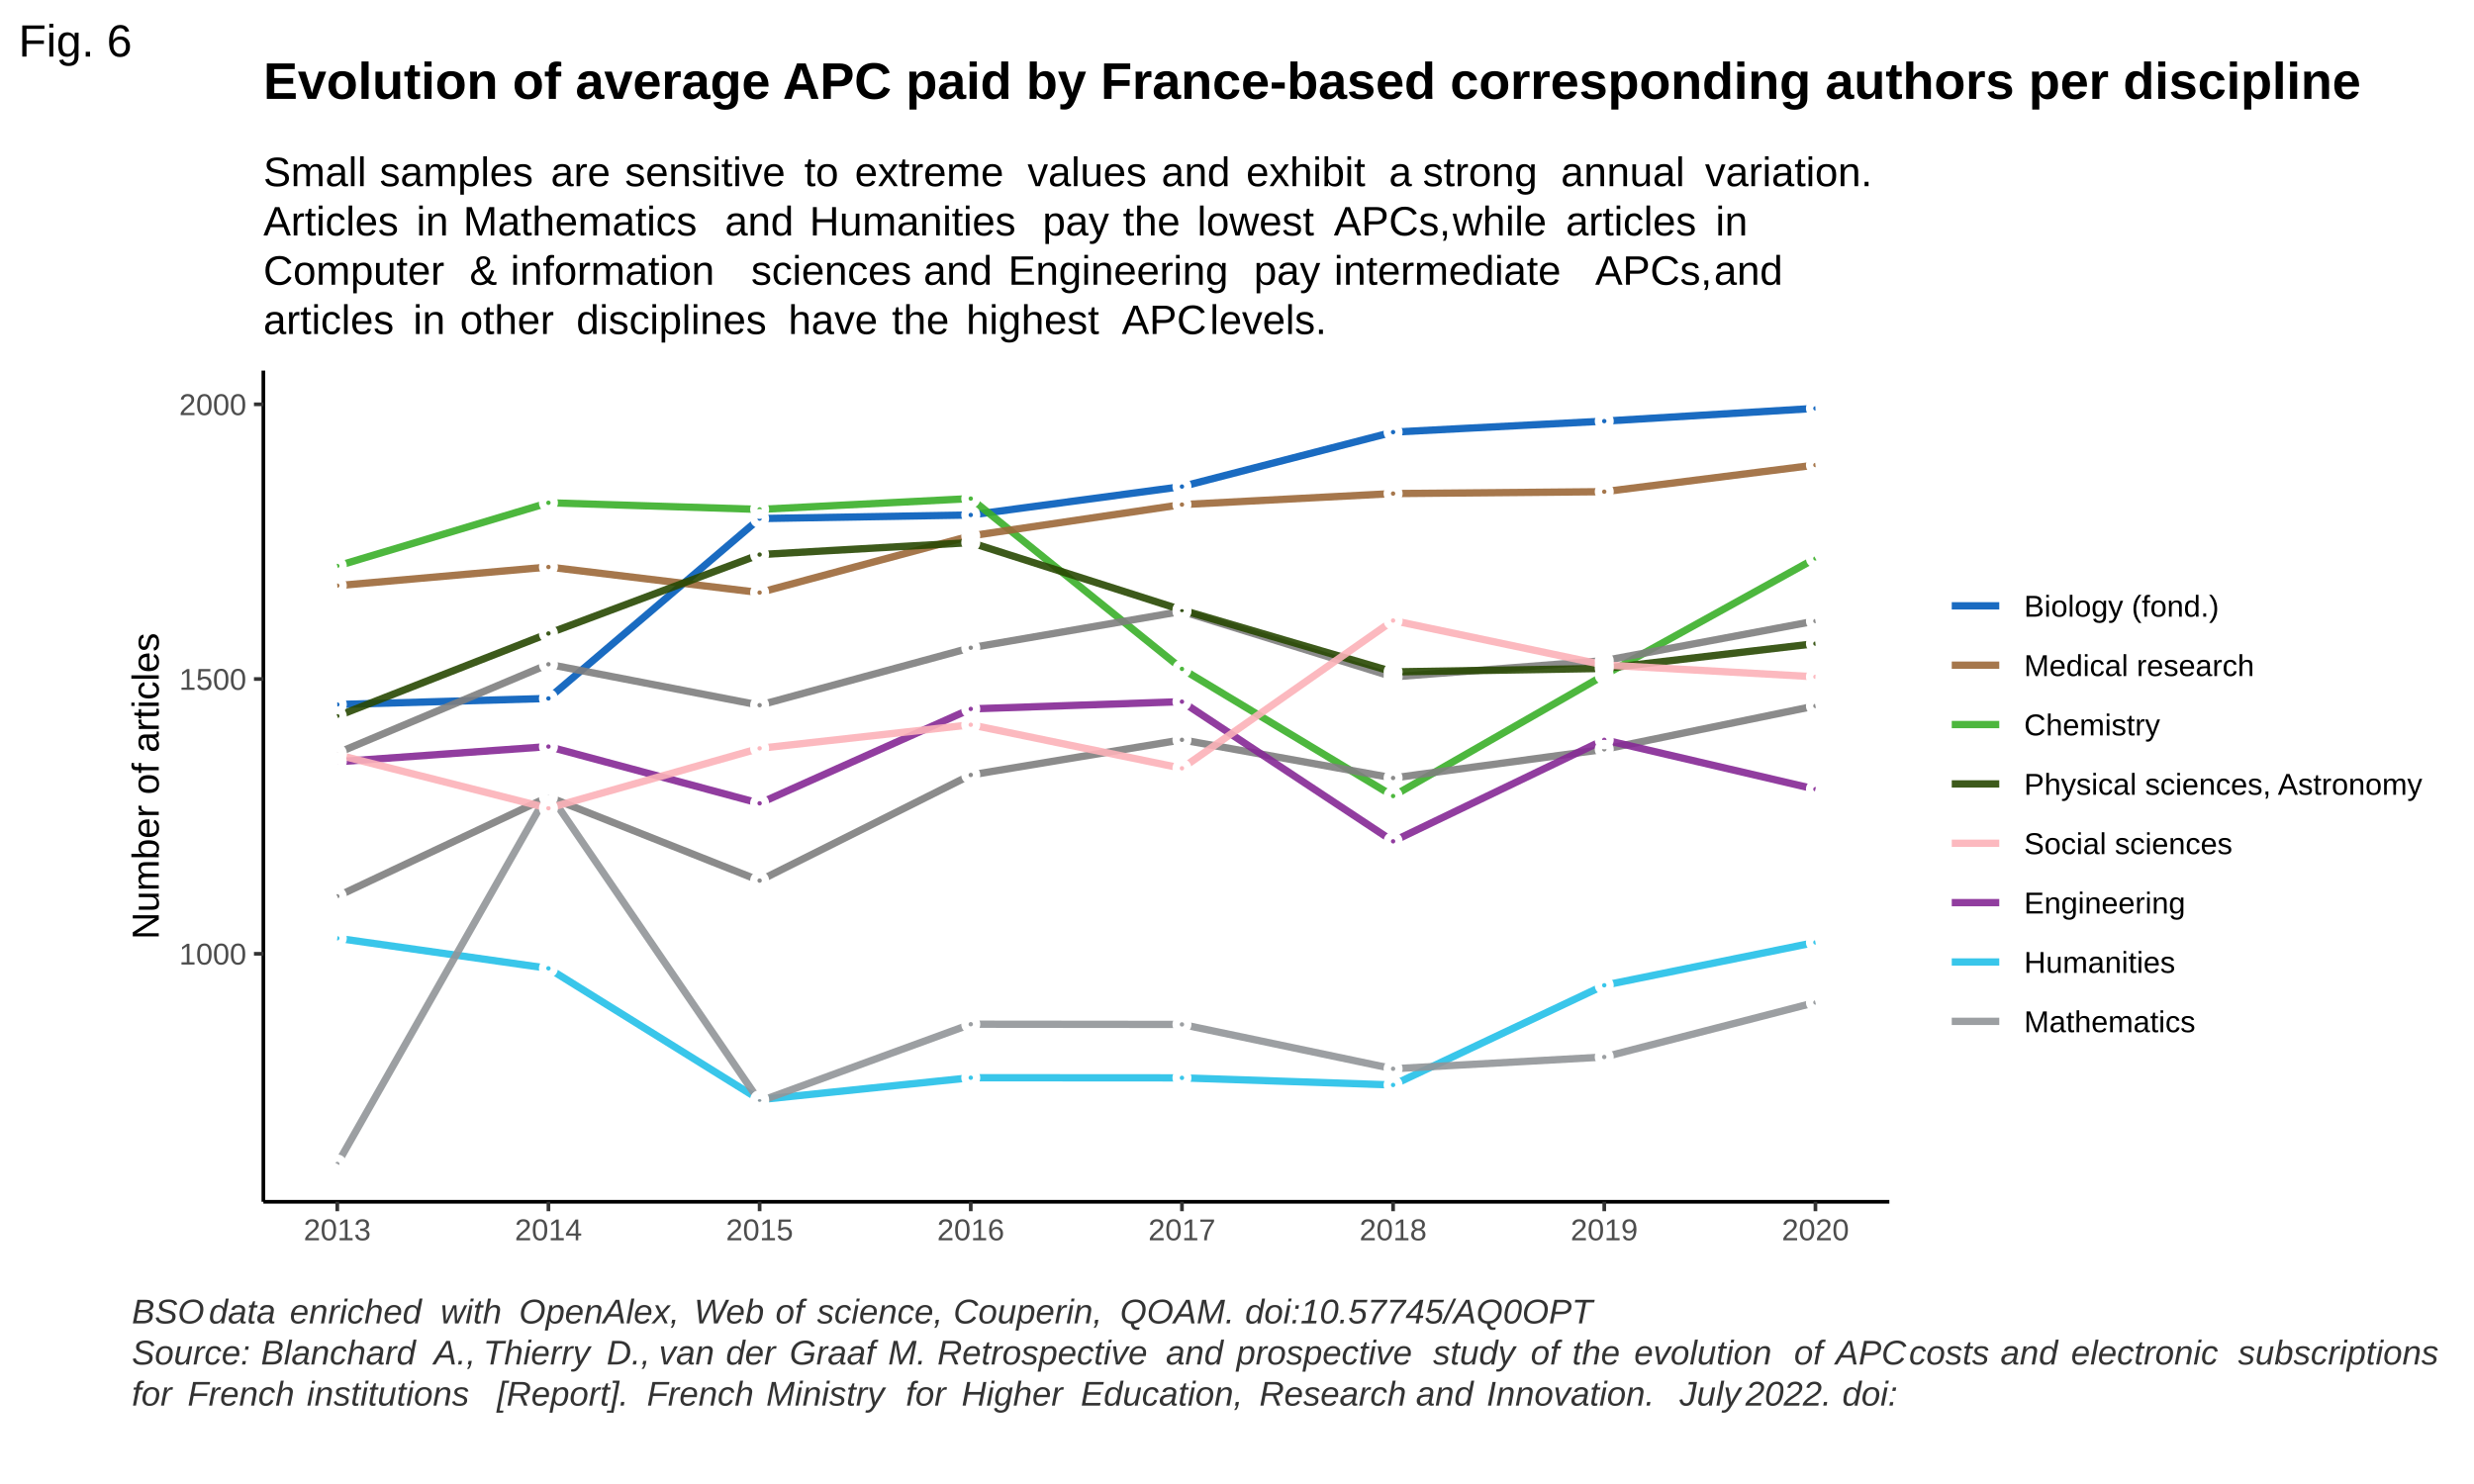
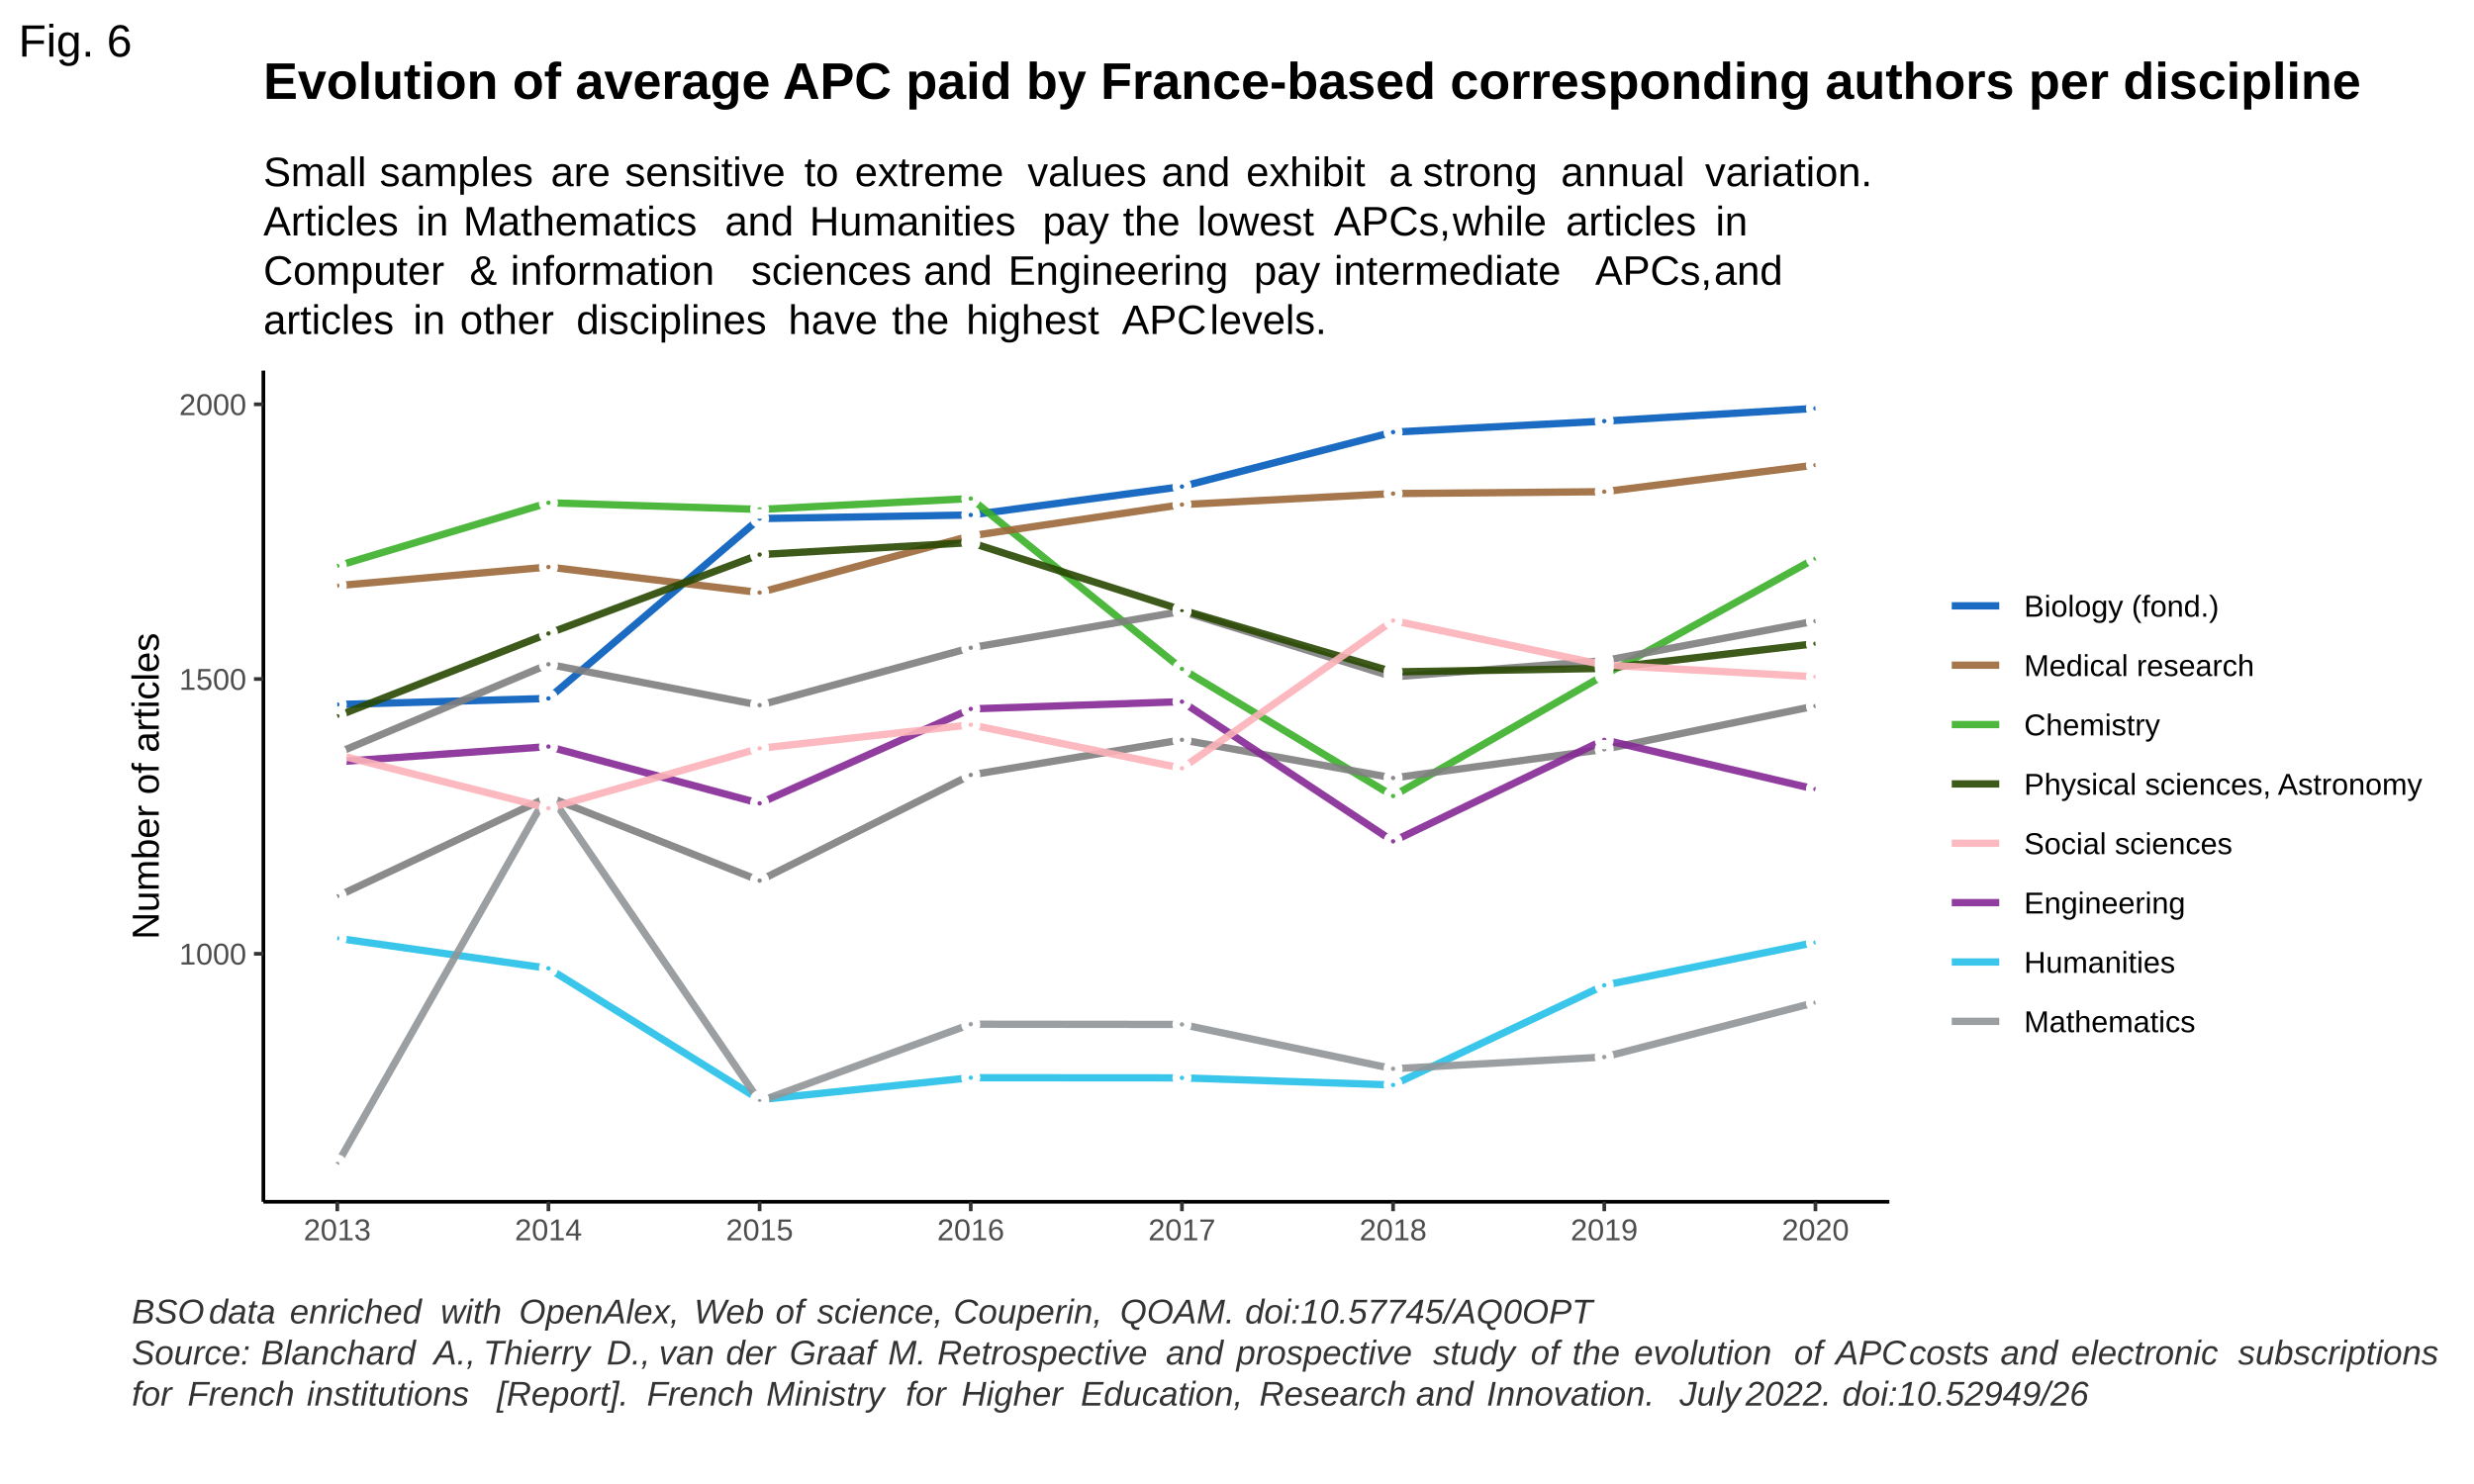
<svg xmlns="http://www.w3.org/2000/svg" class="svglite" width="720.00pt" height="432.00pt" viewBox="0 0 720.00 432.00">
  <defs>
    <style type="text/css">
    .svglite line, .svglite polyline, .svglite polygon, .svglite path, .svglite rect, .svglite circle {
      fill: none;
      stroke: #000000;
      stroke-linecap: round;
      stroke-linejoin: round;
      stroke-miterlimit: 10.00;
    }
    .svglite text {
      white-space: pre;
    }
  </style>
  </defs>
  <rect width="100%" height="100%" style="stroke: none; fill: #FFFFFF;" />
  <defs>
    <clipPath id="cpMC4wMHw3MjAuMDB8MC4wMHw0MzIuMDA=">
      <rect x="0.00" y="0.00" width="720.00" height="432.00" />
    </clipPath>
  </defs>
  <g clip-path="url(#cpMC4wMHw3MjAuMDB8MC4wMHw0MzIuMDA=)">
    <rect x="0" y="0.00" width="720.00" height="432.00" style="stroke-width: 1.07; stroke: #FFFFFF; fill: #FFFFFF;" />
  </g>
  <defs>
    <clipPath id="cpNzYuNjV8NTQ5Ljg1fDEwNy44OXwzNDkuODQ=">
      <rect x="76.65" y="107.89" width="473.20" height="241.95" />
    </clipPath>
  </defs>
  <g clip-path="url(#cpNzYuNjV8NTQ5Ljg1fDEwNy44OXwzNDkuODQ=)">
    <rect x="76.65" y="107.89" width="473.20" height="241.95" style="stroke-width: 1.07; stroke: none; fill: #FFFFFF;" />
    <polyline points="98.16,205.09 159.61,203.32 221.07,150.96 282.52,149.91 343.98,141.64 405.43,125.79 466.88,122.59 528.34,118.88 " style="stroke-width: 2.13; stroke: #025BBB; stroke-opacity: 0.90; stroke-linecap: butt;" />
    <polyline points="98.16,164.76 159.61,146.36 221.07,148.29 282.52,145.14 343.98,194.72 405.43,231.73 466.88,196.53 528.34,162.55 " style="stroke-width: 2.13; stroke: #3AAF29; stroke-opacity: 0.90; stroke-linecap: butt;" />
    <polyline points="98.16,260.93 159.61,231.97 221.07,256.35 282.52,225.59 343.98,215.36 405.43,226.47 466.88,218.13 528.34,205.50 " style="stroke-width: 2.13; stroke: #7F7F7F; stroke-opacity: 0.90; stroke-linecap: butt;" />
    <polyline points="98.16,219.23 159.61,193.37 221.07,205.28 282.52,188.57 343.98,177.96 405.43,197.05 466.88,192.32 528.34,180.78 " style="stroke-width: 2.13; stroke: #7F7F7F; stroke-opacity: 0.90; stroke-linecap: butt;" />
    <polyline points="98.16,221.76 159.61,217.33 221.07,233.85 282.52,206.37 343.98,204.26 405.43,244.91 466.88,215.37 528.34,229.74 " style="stroke-width: 2.13; stroke: #852895; stroke-opacity: 0.90; stroke-linecap: butt;" />
    <polyline points="98.16,273.13 159.61,281.89 221.07,320.12 282.52,313.73 343.98,313.77 405.43,315.84 466.88,286.82 528.34,274.33 " style="stroke-width: 2.13; stroke: #24C0E8; stroke-opacity: 0.90; stroke-linecap: butt;" />
    <polyline points="98.16,338.84 159.61,230.71 221.07,320.60 282.52,298.15 343.98,298.21 405.43,311.12 466.88,307.70 528.34,291.82 " style="stroke-width: 2.13; stroke: #919598; stroke-opacity: 0.90; stroke-linecap: butt;" />
    <polyline points="98.16,170.48 159.61,165.06 221.07,172.50 282.52,155.99 343.98,146.89 405.43,143.68 466.88,143.13 528.34,135.37 " style="stroke-width: 2.13; stroke: #9D6939; stroke-opacity: 0.90; stroke-linecap: butt;" />
    <polyline points="98.16,208.46 159.61,184.41 221.07,161.44 282.52,157.95 343.98,177.57 405.43,195.59 466.88,194.58 528.34,187.36 " style="stroke-width: 2.13; stroke: #284803; stroke-opacity: 0.90; stroke-linecap: butt;" />
    <polyline points="98.16,219.70 159.61,235.28 221.07,217.84 282.52,210.98 343.98,223.65 405.43,180.64 466.88,193.58 528.34,197.02 " style="stroke-width: 2.13; stroke: #FCB2B8; stroke-opacity: 0.90; stroke-linecap: butt;" />
    <circle cx="98.16" cy="205.09" r="1.70" style="stroke-width: 2.13; stroke: #FFFFFF;" />
    <circle cx="98.16" cy="164.76" r="1.70" style="stroke-width: 2.13; stroke: #FFFFFF;" />
    <circle cx="98.16" cy="260.93" r="1.70" style="stroke-width: 2.13; stroke: #FFFFFF;" />
    <circle cx="98.16" cy="219.23" r="1.70" style="stroke-width: 2.13; stroke: #FFFFFF;" />
    <circle cx="98.16" cy="221.76" r="1.70" style="stroke-width: 2.13; stroke: #FFFFFF;" />
    <circle cx="98.16" cy="273.13" r="1.70" style="stroke-width: 2.13; stroke: #FFFFFF;" />
    <circle cx="98.16" cy="338.84" r="1.70" style="stroke-width: 2.13; stroke: #FFFFFF;" />
    <circle cx="98.16" cy="170.48" r="1.70" style="stroke-width: 2.13; stroke: #FFFFFF;" />
    <circle cx="98.16" cy="208.46" r="1.70" style="stroke-width: 2.13; stroke: #FFFFFF;" />
    <circle cx="98.16" cy="219.70" r="1.70" style="stroke-width: 2.13; stroke: #FFFFFF;" />
    <circle cx="159.61" cy="203.32" r="1.70" style="stroke-width: 2.13; stroke: #FFFFFF;" />
    <circle cx="159.61" cy="146.36" r="1.70" style="stroke-width: 2.13; stroke: #FFFFFF;" />
    <circle cx="159.61" cy="231.97" r="1.70" style="stroke-width: 2.13; stroke: #FFFFFF;" />
    <circle cx="159.61" cy="193.37" r="1.70" style="stroke-width: 2.13; stroke: #FFFFFF;" />
    <circle cx="159.61" cy="217.33" r="1.70" style="stroke-width: 2.13; stroke: #FFFFFF;" />
    <circle cx="159.61" cy="281.89" r="1.70" style="stroke-width: 2.13; stroke: #FFFFFF;" />
    <circle cx="159.61" cy="230.71" r="1.70" style="stroke-width: 2.13; stroke: #FFFFFF;" />
    <circle cx="159.61" cy="165.06" r="1.70" style="stroke-width: 2.13; stroke: #FFFFFF;" />
    <circle cx="159.61" cy="184.41" r="1.70" style="stroke-width: 2.13; stroke: #FFFFFF;" />
    <circle cx="159.61" cy="235.28" r="1.70" style="stroke-width: 2.13; stroke: #FFFFFF;" />
    <circle cx="221.07" cy="150.96" r="1.70" style="stroke-width: 2.13; stroke: #FFFFFF;" />
    <circle cx="221.07" cy="148.29" r="1.70" style="stroke-width: 2.13; stroke: #FFFFFF;" />
    <circle cx="221.07" cy="256.35" r="1.70" style="stroke-width: 2.13; stroke: #FFFFFF;" />
    <circle cx="221.07" cy="205.28" r="1.70" style="stroke-width: 2.13; stroke: #FFFFFF;" />
    <circle cx="221.07" cy="233.85" r="1.70" style="stroke-width: 2.13; stroke: #FFFFFF;" />
    <circle cx="221.07" cy="320.12" r="1.70" style="stroke-width: 2.13; stroke: #FFFFFF;" />
    <circle cx="221.07" cy="320.60" r="1.70" style="stroke-width: 2.13; stroke: #FFFFFF;" />
    <circle cx="221.07" cy="172.50" r="1.70" style="stroke-width: 2.13; stroke: #FFFFFF;" />
    <circle cx="221.07" cy="161.44" r="1.70" style="stroke-width: 2.13; stroke: #FFFFFF;" />
    <circle cx="221.07" cy="217.84" r="1.70" style="stroke-width: 2.13; stroke: #FFFFFF;" />
    <circle cx="282.52" cy="149.91" r="1.70" style="stroke-width: 2.13; stroke: #FFFFFF;" />
    <circle cx="282.52" cy="145.14" r="1.70" style="stroke-width: 2.13; stroke: #FFFFFF;" />
    <circle cx="282.52" cy="225.59" r="1.70" style="stroke-width: 2.13; stroke: #FFFFFF;" />
    <circle cx="282.52" cy="188.57" r="1.70" style="stroke-width: 2.13; stroke: #FFFFFF;" />
    <circle cx="282.52" cy="206.37" r="1.70" style="stroke-width: 2.13; stroke: #FFFFFF;" />
    <circle cx="282.52" cy="313.73" r="1.70" style="stroke-width: 2.13; stroke: #FFFFFF;" />
    <circle cx="282.52" cy="298.15" r="1.70" style="stroke-width: 2.13; stroke: #FFFFFF;" />
    <circle cx="282.52" cy="155.99" r="1.70" style="stroke-width: 2.13; stroke: #FFFFFF;" />
    <circle cx="282.52" cy="157.95" r="1.70" style="stroke-width: 2.13; stroke: #FFFFFF;" />
    <circle cx="282.52" cy="210.98" r="1.70" style="stroke-width: 2.13; stroke: #FFFFFF;" />
    <circle cx="343.98" cy="141.64" r="1.70" style="stroke-width: 2.13; stroke: #FFFFFF;" />
    <circle cx="343.98" cy="194.72" r="1.70" style="stroke-width: 2.13; stroke: #FFFFFF;" />
    <circle cx="343.98" cy="215.36" r="1.70" style="stroke-width: 2.13; stroke: #FFFFFF;" />
    <circle cx="343.98" cy="177.96" r="1.70" style="stroke-width: 2.13; stroke: #FFFFFF;" />
    <circle cx="343.98" cy="204.26" r="1.70" style="stroke-width: 2.13; stroke: #FFFFFF;" />
    <circle cx="343.98" cy="313.77" r="1.70" style="stroke-width: 2.13; stroke: #FFFFFF;" />
    <circle cx="343.98" cy="298.21" r="1.70" style="stroke-width: 2.13; stroke: #FFFFFF;" />
    <circle cx="343.98" cy="146.89" r="1.70" style="stroke-width: 2.13; stroke: #FFFFFF;" />
    <circle cx="343.98" cy="177.57" r="1.70" style="stroke-width: 2.13; stroke: #FFFFFF;" />
    <circle cx="343.98" cy="223.65" r="1.70" style="stroke-width: 2.13; stroke: #FFFFFF;" />
    <circle cx="405.43" cy="125.79" r="1.70" style="stroke-width: 2.13; stroke: #FFFFFF;" />
    <circle cx="405.43" cy="231.73" r="1.70" style="stroke-width: 2.13; stroke: #FFFFFF;" />
    <circle cx="405.43" cy="226.47" r="1.70" style="stroke-width: 2.13; stroke: #FFFFFF;" />
    <circle cx="405.43" cy="197.05" r="1.70" style="stroke-width: 2.13; stroke: #FFFFFF;" />
    <circle cx="405.43" cy="244.91" r="1.70" style="stroke-width: 2.13; stroke: #FFFFFF;" />
    <circle cx="405.43" cy="315.84" r="1.70" style="stroke-width: 2.13; stroke: #FFFFFF;" />
    <circle cx="405.43" cy="311.12" r="1.70" style="stroke-width: 2.13; stroke: #FFFFFF;" />
    <circle cx="405.43" cy="143.68" r="1.70" style="stroke-width: 2.13; stroke: #FFFFFF;" />
    <circle cx="405.43" cy="195.59" r="1.70" style="stroke-width: 2.13; stroke: #FFFFFF;" />
    <circle cx="405.43" cy="180.64" r="1.70" style="stroke-width: 2.13; stroke: #FFFFFF;" />
    <circle cx="466.88" cy="122.59" r="1.70" style="stroke-width: 2.13; stroke: #FFFFFF;" />
    <circle cx="466.88" cy="196.53" r="1.70" style="stroke-width: 2.13; stroke: #FFFFFF;" />
    <circle cx="466.88" cy="218.13" r="1.70" style="stroke-width: 2.13; stroke: #FFFFFF;" />
    <circle cx="466.88" cy="192.32" r="1.70" style="stroke-width: 2.13; stroke: #FFFFFF;" />
    <circle cx="466.88" cy="215.37" r="1.70" style="stroke-width: 2.13; stroke: #FFFFFF;" />
    <circle cx="466.88" cy="286.82" r="1.70" style="stroke-width: 2.13; stroke: #FFFFFF;" />
    <circle cx="466.88" cy="307.70" r="1.70" style="stroke-width: 2.13; stroke: #FFFFFF;" />
    <circle cx="466.88" cy="143.13" r="1.70" style="stroke-width: 2.13; stroke: #FFFFFF;" />
    <circle cx="466.88" cy="194.58" r="1.70" style="stroke-width: 2.13; stroke: #FFFFFF;" />
    <circle cx="466.88" cy="193.58" r="1.70" style="stroke-width: 2.13; stroke: #FFFFFF;" />
    <circle cx="528.34" cy="118.88" r="1.70" style="stroke-width: 2.13; stroke: #FFFFFF;" />
    <circle cx="528.34" cy="162.55" r="1.70" style="stroke-width: 2.13; stroke: #FFFFFF;" />
    <circle cx="528.34" cy="205.50" r="1.70" style="stroke-width: 2.13; stroke: #FFFFFF;" />
    <circle cx="528.34" cy="180.78" r="1.70" style="stroke-width: 2.13; stroke: #FFFFFF;" />
    <circle cx="528.34" cy="229.74" r="1.70" style="stroke-width: 2.13; stroke: #FFFFFF;" />
    <circle cx="528.34" cy="274.33" r="1.70" style="stroke-width: 2.13; stroke: #FFFFFF;" />
    <circle cx="528.34" cy="291.82" r="1.70" style="stroke-width: 2.13; stroke: #FFFFFF;" />
    <circle cx="528.34" cy="135.37" r="1.70" style="stroke-width: 2.13; stroke: #FFFFFF;" />
    <circle cx="528.34" cy="187.36" r="1.70" style="stroke-width: 2.13; stroke: #FFFFFF;" />
    <circle cx="528.34" cy="197.02" r="1.70" style="stroke-width: 2.13; stroke: #FFFFFF;" />
  </g>
  <g clip-path="url(#cpMC4wMHw3MjAuMDB8MC4wMHw0MzIuMDA=)">
    <polyline points="76.65,349.84 76.65,107.89 " style="stroke-width: 1.07; stroke-linecap: butt;" />
    <text x="71.72" y="280.79" text-anchor="end" style="font-size: 8.80px;fill: #4D4D4D; font-family: &quot;Arial&quot;;" textLength="20.13px" lengthAdjust="spacingAndGlyphs">1000</text>
    <text x="71.72" y="200.82" text-anchor="end" style="font-size: 8.80px;fill: #4D4D4D; font-family: &quot;Arial&quot;;" textLength="20.13px" lengthAdjust="spacingAndGlyphs">1500</text>
    <text x="71.72" y="120.84" text-anchor="end" style="font-size: 8.80px;fill: #4D4D4D; font-family: &quot;Arial&quot;;" textLength="20.13px" lengthAdjust="spacingAndGlyphs">2000</text>
    <polyline points="73.91,277.65 76.65,277.65 " style="stroke-width: 1.07; stroke: #333333; stroke-linecap: butt;" />
    <polyline points="73.91,197.67 76.65,197.67 " style="stroke-width: 1.07; stroke: #333333; stroke-linecap: butt;" />
    <polyline points="73.91,117.70 76.65,117.70 " style="stroke-width: 1.07; stroke: #333333; stroke-linecap: butt;" />
    <polyline points="76.65,349.84 549.85,349.84 " style="stroke-width: 1.07; stroke-linecap: butt;" />
    <polyline points="98.16,352.58 98.16,349.84 " style="stroke-width: 1.07; stroke: #333333; stroke-linecap: butt;" />
    <polyline points="159.61,352.58 159.61,349.84 " style="stroke-width: 1.07; stroke: #333333; stroke-linecap: butt;" />
    <polyline points="221.07,352.58 221.07,349.84 " style="stroke-width: 1.07; stroke: #333333; stroke-linecap: butt;" />
    <polyline points="282.52,352.58 282.52,349.84 " style="stroke-width: 1.07; stroke: #333333; stroke-linecap: butt;" />
    <polyline points="343.98,352.58 343.98,349.84 " style="stroke-width: 1.07; stroke: #333333; stroke-linecap: butt;" />
    <polyline points="405.43,352.58 405.43,349.84 " style="stroke-width: 1.07; stroke: #333333; stroke-linecap: butt;" />
    <polyline points="466.88,352.58 466.88,349.84 " style="stroke-width: 1.07; stroke: #333333; stroke-linecap: butt;" />
    <polyline points="528.34,352.58 528.34,349.84 " style="stroke-width: 1.07; stroke: #333333; stroke-linecap: butt;" />
    <text x="98.16" y="361.06" text-anchor="middle" style="font-size: 8.80px;fill: #4D4D4D; font-family: &quot;Arial&quot;;" textLength="20.13px" lengthAdjust="spacingAndGlyphs">2013</text>
    <text x="159.61" y="361.06" text-anchor="middle" style="font-size: 8.80px;fill: #4D4D4D; font-family: &quot;Arial&quot;;" textLength="20.13px" lengthAdjust="spacingAndGlyphs">2014</text>
    <text x="221.07" y="361.06" text-anchor="middle" style="font-size: 8.80px;fill: #4D4D4D; font-family: &quot;Arial&quot;;" textLength="20.13px" lengthAdjust="spacingAndGlyphs">2015</text>
    <text x="282.52" y="361.06" text-anchor="middle" style="font-size: 8.80px;fill: #4D4D4D; font-family: &quot;Arial&quot;;" textLength="20.13px" lengthAdjust="spacingAndGlyphs">2016</text>
    <text x="343.98" y="361.06" text-anchor="middle" style="font-size: 8.80px;fill: #4D4D4D; font-family: &quot;Arial&quot;;" textLength="20.13px" lengthAdjust="spacingAndGlyphs">2017</text>
    <text x="405.43" y="361.06" text-anchor="middle" style="font-size: 8.80px;fill: #4D4D4D; font-family: &quot;Arial&quot;;" textLength="20.13px" lengthAdjust="spacingAndGlyphs">2018</text>
    <text x="466.88" y="361.06" text-anchor="middle" style="font-size: 8.80px;fill: #4D4D4D; font-family: &quot;Arial&quot;;" textLength="20.13px" lengthAdjust="spacingAndGlyphs">2019</text>
    <text x="528.34" y="361.06" text-anchor="middle" style="font-size: 8.80px;fill: #4D4D4D; font-family: &quot;Arial&quot;;" textLength="20.13px" lengthAdjust="spacingAndGlyphs">2020</text>
    <text transform="translate(46.20,228.86) rotate(-90)" text-anchor="middle" style="font-size: 11.00px; font-family: &quot;Arial&quot;;" textLength="96.23px" lengthAdjust="spacingAndGlyphs">Number of articles</text>
    <rect x="560.81" y="146.28" width="153.71" height="165.18" style="stroke-width: 1.07; stroke: none; fill: #FFFFFF;" />
    <text x="566.29" y="160.93" style="font-size: 11.00px; font-family: &quot;Arial&quot;;" textLength="2.86px" lengthAdjust="spacingAndGlyphs"> </text>
    <line x1="568.01" y1="176.37" x2="581.84" y2="176.37" style="stroke-width: 2.13; stroke: #025BBB; stroke-opacity: 0.90; stroke-linecap: butt;" />
    <line x1="568.01" y1="193.65" x2="581.84" y2="193.65" style="stroke-width: 2.13; stroke: #9D6939; stroke-opacity: 0.90; stroke-linecap: butt;" />
    <line x1="568.01" y1="210.93" x2="581.84" y2="210.93" style="stroke-width: 2.13; stroke: #3AAF29; stroke-opacity: 0.90; stroke-linecap: butt;" />
    <line x1="568.01" y1="228.21" x2="581.84" y2="228.21" style="stroke-width: 2.13; stroke: #284803; stroke-opacity: 0.90; stroke-linecap: butt;" />
    <line x1="568.01" y1="245.49" x2="581.84" y2="245.49" style="stroke-width: 2.13; stroke: #FCB2B8; stroke-opacity: 0.90; stroke-linecap: butt;" />
    <line x1="568.01" y1="262.77" x2="581.84" y2="262.77" style="stroke-width: 2.13; stroke: #852895; stroke-opacity: 0.90; stroke-linecap: butt;" />
    <line x1="568.01" y1="280.05" x2="581.84" y2="280.05" style="stroke-width: 2.13; stroke: #24C0E8; stroke-opacity: 0.90; stroke-linecap: butt;" />
    <line x1="568.01" y1="297.33" x2="581.84" y2="297.33" style="stroke-width: 2.13; stroke: #919598; stroke-opacity: 0.90; stroke-linecap: butt;" />
    <text x="589.05" y="179.52" style="font-size: 8.80px; font-family: &quot;Arial&quot;;" textLength="59.90px" lengthAdjust="spacingAndGlyphs">Biology (fond.)</text>
    <text x="589.05" y="196.80" style="font-size: 8.80px; font-family: &quot;Arial&quot;;" textLength="70.32px" lengthAdjust="spacingAndGlyphs">Medical research</text>
    <text x="589.05" y="214.08" style="font-size: 8.80px; font-family: &quot;Arial&quot;;" textLength="41.95px" lengthAdjust="spacingAndGlyphs">Chemistry</text>
    <text x="589.05" y="231.36" style="font-size: 8.80px; font-family: &quot;Arial&quot;;" textLength="120.00px" lengthAdjust="spacingAndGlyphs">Physical sciences, Astronomy</text>
    <text x="589.05" y="248.64" style="font-size: 8.80px; font-family: &quot;Arial&quot;;" textLength="60.62px" lengthAdjust="spacingAndGlyphs">Social sciences</text>
    <text x="589.05" y="265.92" style="font-size: 8.80px; font-family: &quot;Arial&quot;;" textLength="50.10px" lengthAdjust="spacingAndGlyphs">Engineering</text>
    <text x="589.05" y="283.20" style="font-size: 8.80px; font-family: &quot;Arial&quot;;" textLength="47.43px" lengthAdjust="spacingAndGlyphs">Humanities</text>
    <text x="589.05" y="300.48" style="font-size: 8.80px; font-family: &quot;Arial&quot;;" textLength="53.51px" lengthAdjust="spacingAndGlyphs">Mathematics</text>
    <text x="76.65" y="54.20" style="font-size: 12.00px; font-family: &quot;Arial&quot;;" textLength="30.73px" lengthAdjust="spacingAndGlyphs">Small</text>
    <text x="110.49" y="54.20" style="font-size: 12.00px; font-family: &quot;Arial&quot;;" textLength="46.68px" lengthAdjust="spacingAndGlyphs">samples</text>
    <text x="160.30" y="54.20" style="font-size: 12.00px; font-family: &quot;Arial&quot;;" textLength="18.45px" lengthAdjust="spacingAndGlyphs">are</text>
    <text x="181.87" y="54.20" style="font-size: 12.00px; font-family: &quot;Arial&quot;;" textLength="49.07px" lengthAdjust="spacingAndGlyphs">sensitive</text>
    <text x="234.05" y="54.20" style="font-size: 12.00px; font-family: &quot;Arial&quot;;" textLength="11.59px" lengthAdjust="spacingAndGlyphs">to</text>
    <text x="248.76" y="54.20" style="font-size: 12.00px; font-family: &quot;Arial&quot;;" textLength="47.16px" lengthAdjust="spacingAndGlyphs">extreme</text>
    <text x="299.04" y="54.20" style="font-size: 12.00px; font-family: &quot;Arial&quot;;" textLength="35.86px" lengthAdjust="spacingAndGlyphs">values</text>
    <text x="338.01" y="54.20" style="font-size: 12.00px; font-family: &quot;Arial&quot;;" textLength="21.53px" lengthAdjust="spacingAndGlyphs">and</text>
    <text x="362.66" y="54.20" style="font-size: 12.00px; font-family: &quot;Arial&quot;;" textLength="38.44px" lengthAdjust="spacingAndGlyphs">exhibit</text>
    <text x="404.22" y="54.20" style="font-size: 12.00px; font-family: &quot;Arial&quot;;" textLength="6.73px" lengthAdjust="spacingAndGlyphs">a</text>
    <text x="414.07" y="54.20" style="font-size: 12.00px; font-family: &quot;Arial&quot;;" textLength="37.09px" lengthAdjust="spacingAndGlyphs">strong</text>
    <text x="454.27" y="54.20" style="font-size: 12.00px; font-family: &quot;Arial&quot;;" textLength="38.81px" lengthAdjust="spacingAndGlyphs">annual</text>
    <text x="496.20" y="54.20" style="font-size: 12.00px; font-family: &quot;Arial&quot;;" textLength="52.93px" lengthAdjust="spacingAndGlyphs">variation.</text>
    <text x="76.65" y="68.54" style="font-size: 12.00px; font-family: &quot;Arial&quot;;" textLength="41.42px" lengthAdjust="spacingAndGlyphs">Articles</text>
    <text x="121.19" y="68.54" style="font-size: 12.00px; font-family: &quot;Arial&quot;;" textLength="10.51px" lengthAdjust="spacingAndGlyphs">in</text>
    <text x="134.82" y="68.54" style="font-size: 12.00px; font-family: &quot;Arial&quot;;" textLength="73.02px" lengthAdjust="spacingAndGlyphs">Mathematics</text>
    <text x="210.96" y="68.54" style="font-size: 12.00px; font-family: &quot;Arial&quot;;" textLength="21.53px" lengthAdjust="spacingAndGlyphs">and</text>
    <text x="235.60" y="68.54" style="font-size: 12.00px; font-family: &quot;Arial&quot;;" textLength="64.71px" lengthAdjust="spacingAndGlyphs">Humanities</text>
    <text x="303.43" y="68.54" style="font-size: 12.00px; font-family: &quot;Arial&quot;;" textLength="20.23px" lengthAdjust="spacingAndGlyphs">pay</text>
    <text x="326.78" y="68.54" style="font-size: 12.00px; font-family: &quot;Arial&quot;;" textLength="18.52px" lengthAdjust="spacingAndGlyphs">the</text>
    <text x="348.42" y="68.54" style="font-size: 12.00px; font-family: &quot;Arial&quot;;" textLength="36.63px" lengthAdjust="spacingAndGlyphs">lowest</text>
    <text x="388.17" y="68.54" style="font-size: 12.00px; font-family: &quot;Arial&quot;;" textLength="31.47px" lengthAdjust="spacingAndGlyphs">APCs,</text>
    <text x="422.76" y="68.54" style="font-size: 12.00px; font-family: &quot;Arial&quot;;" textLength="29.81px" lengthAdjust="spacingAndGlyphs">while</text>
    <text x="455.68" y="68.54" style="font-size: 12.00px; font-family: &quot;Arial&quot;;" textLength="40.49px" lengthAdjust="spacingAndGlyphs">articles</text>
    <text x="499.29" y="68.54" style="font-size: 12.00px; font-family: &quot;Arial&quot;;" textLength="10.51px" lengthAdjust="spacingAndGlyphs">in</text>
    <text x="76.65" y="82.89" style="font-size: 12.00px; font-family: &quot;Arial&quot;;" textLength="56.91px" lengthAdjust="spacingAndGlyphs">Computer</text>
    <text x="136.67" y="82.89" style="font-size: 12.00px; font-family: &quot;Arial&quot;;" textLength="8.78px" lengthAdjust="spacingAndGlyphs">&amp;</text>
    <text x="148.58" y="82.89" style="font-size: 12.00px; font-family: &quot;Arial&quot;;" textLength="66.90px" lengthAdjust="spacingAndGlyphs">information</text>
    <text x="218.60" y="82.89" style="font-size: 12.00px; font-family: &quot;Arial&quot;;" textLength="47.06px" lengthAdjust="spacingAndGlyphs">sciences</text>
    <text x="268.77" y="82.89" style="font-size: 12.00px; font-family: &quot;Arial&quot;;" textLength="21.53px" lengthAdjust="spacingAndGlyphs">and</text>
    <text x="293.42" y="82.89" style="font-size: 12.00px; font-family: &quot;Arial&quot;;" textLength="68.36px" lengthAdjust="spacingAndGlyphs">Engineering</text>
    <text x="364.90" y="82.89" style="font-size: 12.00px; font-family: &quot;Arial&quot;;" textLength="20.23px" lengthAdjust="spacingAndGlyphs">pay</text>
    <text x="388.25" y="82.89" style="font-size: 12.00px; font-family: &quot;Arial&quot;;" textLength="72.86px" lengthAdjust="spacingAndGlyphs">intermediate</text>
    <text x="464.23" y="82.89" style="font-size: 12.00px; font-family: &quot;Arial&quot;;" textLength="31.47px" lengthAdjust="spacingAndGlyphs">APCs,</text>
    <text x="498.82" y="82.89" style="font-size: 12.00px; font-family: &quot;Arial&quot;;" textLength="21.53px" lengthAdjust="spacingAndGlyphs">and</text>
    <text x="76.65" y="97.24" style="font-size: 12.00px; font-family: &quot;Arial&quot;;" textLength="40.49px" lengthAdjust="spacingAndGlyphs">articles</text>
    <text x="120.25" y="97.24" style="font-size: 12.00px; font-family: &quot;Arial&quot;;" textLength="10.51px" lengthAdjust="spacingAndGlyphs">in</text>
    <text x="133.88" y="97.24" style="font-size: 12.00px; font-family: &quot;Arial&quot;;" textLength="30.73px" lengthAdjust="spacingAndGlyphs">other</text>
    <text x="167.73" y="97.24" style="font-size: 12.00px; font-family: &quot;Arial&quot;;" textLength="58.58px" lengthAdjust="spacingAndGlyphs">disciplines</text>
    <text x="229.42" y="97.24" style="font-size: 12.00px; font-family: &quot;Arial&quot;;" textLength="27.01px" lengthAdjust="spacingAndGlyphs">have</text>
    <text x="259.56" y="97.24" style="font-size: 12.00px; font-family: &quot;Arial&quot;;" textLength="18.52px" lengthAdjust="spacingAndGlyphs">the</text>
    <text x="281.19" y="97.24" style="font-size: 12.00px; font-family: &quot;Arial&quot;;" textLength="42.16px" lengthAdjust="spacingAndGlyphs">highest</text>
    <text x="326.47" y="97.24" style="font-size: 12.00px; font-family: &quot;Arial&quot;;" textLength="22.51px" lengthAdjust="spacingAndGlyphs">APC</text>
    <text x="352.09" y="97.24" style="font-size: 12.00px; font-family: &quot;Arial&quot;;" textLength="34.79px" lengthAdjust="spacingAndGlyphs">levels.</text>
    <text x="76.65" y="28.78" style="font-size: 15.00px; font-weight: bold; font-family: &quot;Arial&quot;;" textLength="629.55px" lengthAdjust="spacingAndGlyphs">Evolution of average APC paid by France-based corresponding authors per discipline</text>
    <text x="38.35" y="385.26" style="font-size: 10.00px; font-style: italic;fill: #333333; font-family: &quot;Arial&quot;;" textLength="18.25px" lengthAdjust="spacingAndGlyphs">BSO</text>
    <text x="60.75" y="385.26" style="font-size: 10.00px; font-style: italic;fill: #333333; font-family: &quot;Arial&quot;;" textLength="20.47px" lengthAdjust="spacingAndGlyphs">data</text>
    <text x="84.33" y="385.26" style="font-size: 10.00px; font-style: italic;fill: #333333; font-family: &quot;Arial&quot;;" textLength="38.43px" lengthAdjust="spacingAndGlyphs">enriched</text>
    <text x="128.22" y="385.26" style="font-size: 10.00px; font-style: italic;fill: #333333; font-family: &quot;Arial&quot;;" textLength="18.91px" lengthAdjust="spacingAndGlyphs">with</text>
    <text x="151.04" y="385.26" style="font-size: 10.00px; font-style: italic;fill: #333333; font-family: &quot;Arial&quot;;" textLength="44.36px" lengthAdjust="spacingAndGlyphs">OpenAlex,</text>
    <text x="202.00" y="385.26" style="font-size: 10.00px; font-style: italic;fill: #333333; font-family: &quot;Arial&quot;;" textLength="19.34px" lengthAdjust="spacingAndGlyphs">Web</text>
    <text x="225.68" y="385.26" style="font-size: 10.00px; font-style: italic;fill: #333333; font-family: &quot;Arial&quot;;" textLength="8.81px" lengthAdjust="spacingAndGlyphs">of</text>
    <text x="237.77" y="385.26" style="font-size: 10.00px; font-style: italic;fill: #333333; font-family: &quot;Arial&quot;;" textLength="34.29px" lengthAdjust="spacingAndGlyphs">science,</text>
    <text x="277.47" y="385.26" style="font-size: 10.00px; font-style: italic;fill: #333333; font-family: &quot;Arial&quot;;" textLength="42.98px" lengthAdjust="spacingAndGlyphs">Couperin,</text>
    <text x="325.97" y="385.26" style="font-size: 10.00px; font-style: italic;fill: #333333; font-family: &quot;Arial&quot;;" textLength="31.01px" lengthAdjust="spacingAndGlyphs">QOAM.</text>
    <text x="362.34" y="385.26" style="font-size: 10.00px; font-style: italic;fill: #333333; font-family: &quot;Arial&quot;;" textLength="97.47px" lengthAdjust="spacingAndGlyphs">doi:10.57745/AQ0OPT</text>
    <text x="38.35" y="397.22" style="font-size: 10.00px; font-style: italic;fill: #333333; font-family: &quot;Arial&quot;;" textLength="32.53px" lengthAdjust="spacingAndGlyphs">Source:</text>
    <text x="75.92" y="397.22" style="font-size: 10.00px; font-style: italic;fill: #333333; font-family: &quot;Arial&quot;;" textLength="45.81px" lengthAdjust="spacingAndGlyphs">Blanchard</text>
    <text x="126.25" y="397.22" style="font-size: 10.00px; font-style: italic;fill: #333333; font-family: &quot;Arial&quot;;" textLength="10.75px" lengthAdjust="spacingAndGlyphs">A.,</text>
    <text x="140.60" y="397.22" style="font-size: 10.00px; font-style: italic;fill: #333333; font-family: &quot;Arial&quot;;" textLength="31.00px" lengthAdjust="spacingAndGlyphs">Thierry</text>
    <text x="176.52" y="397.22" style="font-size: 10.00px; font-style: italic;fill: #333333; font-family: &quot;Arial&quot;;" textLength="11.79px" lengthAdjust="spacingAndGlyphs">D.,</text>
    <text x="191.77" y="397.22" style="font-size: 10.00px; font-style: italic;fill: #333333; font-family: &quot;Arial&quot;;" textLength="16.14px" lengthAdjust="spacingAndGlyphs">van</text>
    <text x="211.24" y="397.22" style="font-size: 10.00px; font-style: italic;fill: #333333; font-family: &quot;Arial&quot;;" textLength="14.76px" lengthAdjust="spacingAndGlyphs">der</text>
    <text x="229.76" y="397.22" style="font-size: 10.00px; font-style: italic;fill: #333333; font-family: &quot;Arial&quot;;" textLength="25.31px" lengthAdjust="spacingAndGlyphs">Graaf</text>
    <text x="258.43" y="397.22" style="font-size: 10.00px; font-style: italic;fill: #333333; font-family: &quot;Arial&quot;;" textLength="10.97px" lengthAdjust="spacingAndGlyphs">M.</text>
    <text x="272.78" y="397.22" style="font-size: 10.00px; font-style: italic;fill: #333333; font-family: &quot;Arial&quot;;" textLength="58.84px" lengthAdjust="spacingAndGlyphs">Retrospective</text>
    <text x="339.31" y="397.22" style="font-size: 10.00px; font-style: italic;fill: #333333; font-family: &quot;Arial&quot;;" textLength="17.26px" lengthAdjust="spacingAndGlyphs">and</text>
    <text x="359.84" y="397.22" style="font-size: 10.00px; font-style: italic;fill: #333333; font-family: &quot;Arial&quot;;" textLength="50.59px" lengthAdjust="spacingAndGlyphs">prospective</text>
    <text x="417.05" y="397.22" style="font-size: 10.00px; font-style: italic;fill: #333333; font-family: &quot;Arial&quot;;" textLength="23.89px" lengthAdjust="spacingAndGlyphs">study</text>
    <text x="445.47" y="397.22" style="font-size: 10.00px; font-style: italic;fill: #333333; font-family: &quot;Arial&quot;;" textLength="8.81px" lengthAdjust="spacingAndGlyphs">of</text>
    <text x="457.56" y="397.22" style="font-size: 10.00px; font-style: italic;fill: #333333; font-family: &quot;Arial&quot;;" textLength="14.10px" lengthAdjust="spacingAndGlyphs">the</text>
    <text x="475.58" y="397.22" style="font-size: 10.00px; font-style: italic;fill: #333333; font-family: &quot;Arial&quot;;" textLength="40.98px" lengthAdjust="spacingAndGlyphs">evolution</text>
    <text x="522.12" y="397.22" style="font-size: 10.00px; font-style: italic;fill: #333333; font-family: &quot;Arial&quot;;" textLength="8.81px" lengthAdjust="spacingAndGlyphs">of</text>
    <text x="534.20" y="397.22" style="font-size: 10.00px; font-style: italic;fill: #333333; font-family: &quot;Arial&quot;;" textLength="17.16px" lengthAdjust="spacingAndGlyphs">APC</text>
    <text x="555.57" y="397.22" style="font-size: 10.00px; font-style: italic;fill: #333333; font-family: &quot;Arial&quot;;" textLength="22.12px" lengthAdjust="spacingAndGlyphs">costs</text>
    <text x="582.20" y="397.22" style="font-size: 10.00px; font-style: italic;fill: #333333; font-family: &quot;Arial&quot;;" textLength="17.26px" lengthAdjust="spacingAndGlyphs">and</text>
    <text x="602.73" y="397.22" style="font-size: 10.00px; font-style: italic;fill: #333333; font-family: &quot;Arial&quot;;" textLength="42.91px" lengthAdjust="spacingAndGlyphs">electronic</text>
    <text x="651.33" y="397.22" style="font-size: 10.00px; font-style: italic;fill: #333333; font-family: &quot;Arial&quot;;" textLength="58.73px" lengthAdjust="spacingAndGlyphs">subscriptions</text>
    <text x="38.35" y="409.17" style="font-size: 10.00px; font-style: italic;fill: #333333; font-family: &quot;Arial&quot;;" textLength="12.79px" lengthAdjust="spacingAndGlyphs">for</text>
    <text x="54.57" y="409.17" style="font-size: 10.00px; font-style: italic;fill: #333333; font-family: &quot;Arial&quot;;" textLength="29.85px" lengthAdjust="spacingAndGlyphs">French</text>
    <text x="89.29" y="409.17" style="font-size: 10.00px; font-style: italic;fill: #333333; font-family: &quot;Arial&quot;;" textLength="49.33px" lengthAdjust="spacingAndGlyphs">institutions</text>
    <text x="144.60" y="409.17" style="font-size: 10.00px; font-style: italic;fill: #333333; font-family: &quot;Arial&quot;;" textLength="37.81px" lengthAdjust="spacingAndGlyphs">[Report].</text>
    <text x="188.25" y="409.17" style="font-size: 10.00px; font-style: italic;fill: #333333; font-family: &quot;Arial&quot;;" textLength="29.85px" lengthAdjust="spacingAndGlyphs">French</text>
    <text x="222.97" y="409.17" style="font-size: 10.00px; font-style: italic;fill: #333333; font-family: &quot;Arial&quot;;" textLength="35.65px" lengthAdjust="spacingAndGlyphs">Ministry</text>
    <text x="263.60" y="409.17" style="font-size: 10.00px; font-style: italic;fill: #333333; font-family: &quot;Arial&quot;;" textLength="12.79px" lengthAdjust="spacingAndGlyphs">for</text>
    <text x="279.82" y="409.17" style="font-size: 10.00px; font-style: italic;fill: #333333; font-family: &quot;Arial&quot;;" textLength="29.92px" lengthAdjust="spacingAndGlyphs">Higher</text>
    <text x="314.50" y="409.17" style="font-size: 10.00px; font-style: italic;fill: #333333; font-family: &quot;Arial&quot;;" textLength="46.81px" lengthAdjust="spacingAndGlyphs">Education,</text>
    <text x="366.49" y="409.17" style="font-size: 10.00px; font-style: italic;fill: #333333; font-family: &quot;Arial&quot;;" textLength="40.01px" lengthAdjust="spacingAndGlyphs">Research</text>
    <text x="412.09" y="409.17" style="font-size: 10.00px; font-style: italic;fill: #333333; font-family: &quot;Arial&quot;;" textLength="17.26px" lengthAdjust="spacingAndGlyphs">and</text>
    <text x="432.63" y="409.17" style="font-size: 10.00px; font-style: italic;fill: #333333; font-family: &quot;Arial&quot;;" textLength="50.68px" lengthAdjust="spacingAndGlyphs">Innovation.</text>
    <text x="488.80" y="409.17" style="font-size: 10.00px; font-style: italic;fill: #333333; font-family: &quot;Arial&quot;;" textLength="15.77px" lengthAdjust="spacingAndGlyphs">July</text>
    <text x="507.98" y="409.17" style="font-size: 10.00px; font-style: italic;fill: #333333; font-family: &quot;Arial&quot;;" textLength="24.60px" lengthAdjust="spacingAndGlyphs">2022.</text>
-     <text x="536.13" y="409.17" style="font-size: 10.00px; font-style: italic;fill: #333333; font-family: &quot;Arial&quot;;" textLength="16.56px" lengthAdjust="spacingAndGlyphs">doi:</text>
+     <text x="536.13" y="409.17" style="font-size: 10.00px; font-style: italic;fill: #333333; font-family: &quot;Arial&quot;;" textLength="72.25px" lengthAdjust="spacingAndGlyphs">doi:10.52949/26</text>
    <text x="21.91" y="16.48" text-anchor="middle" style="font-size: 13.20px; font-family: &quot;Arial&quot;;" textLength="32.87px" lengthAdjust="spacingAndGlyphs">Fig. 6</text>
  </g>
</svg>
